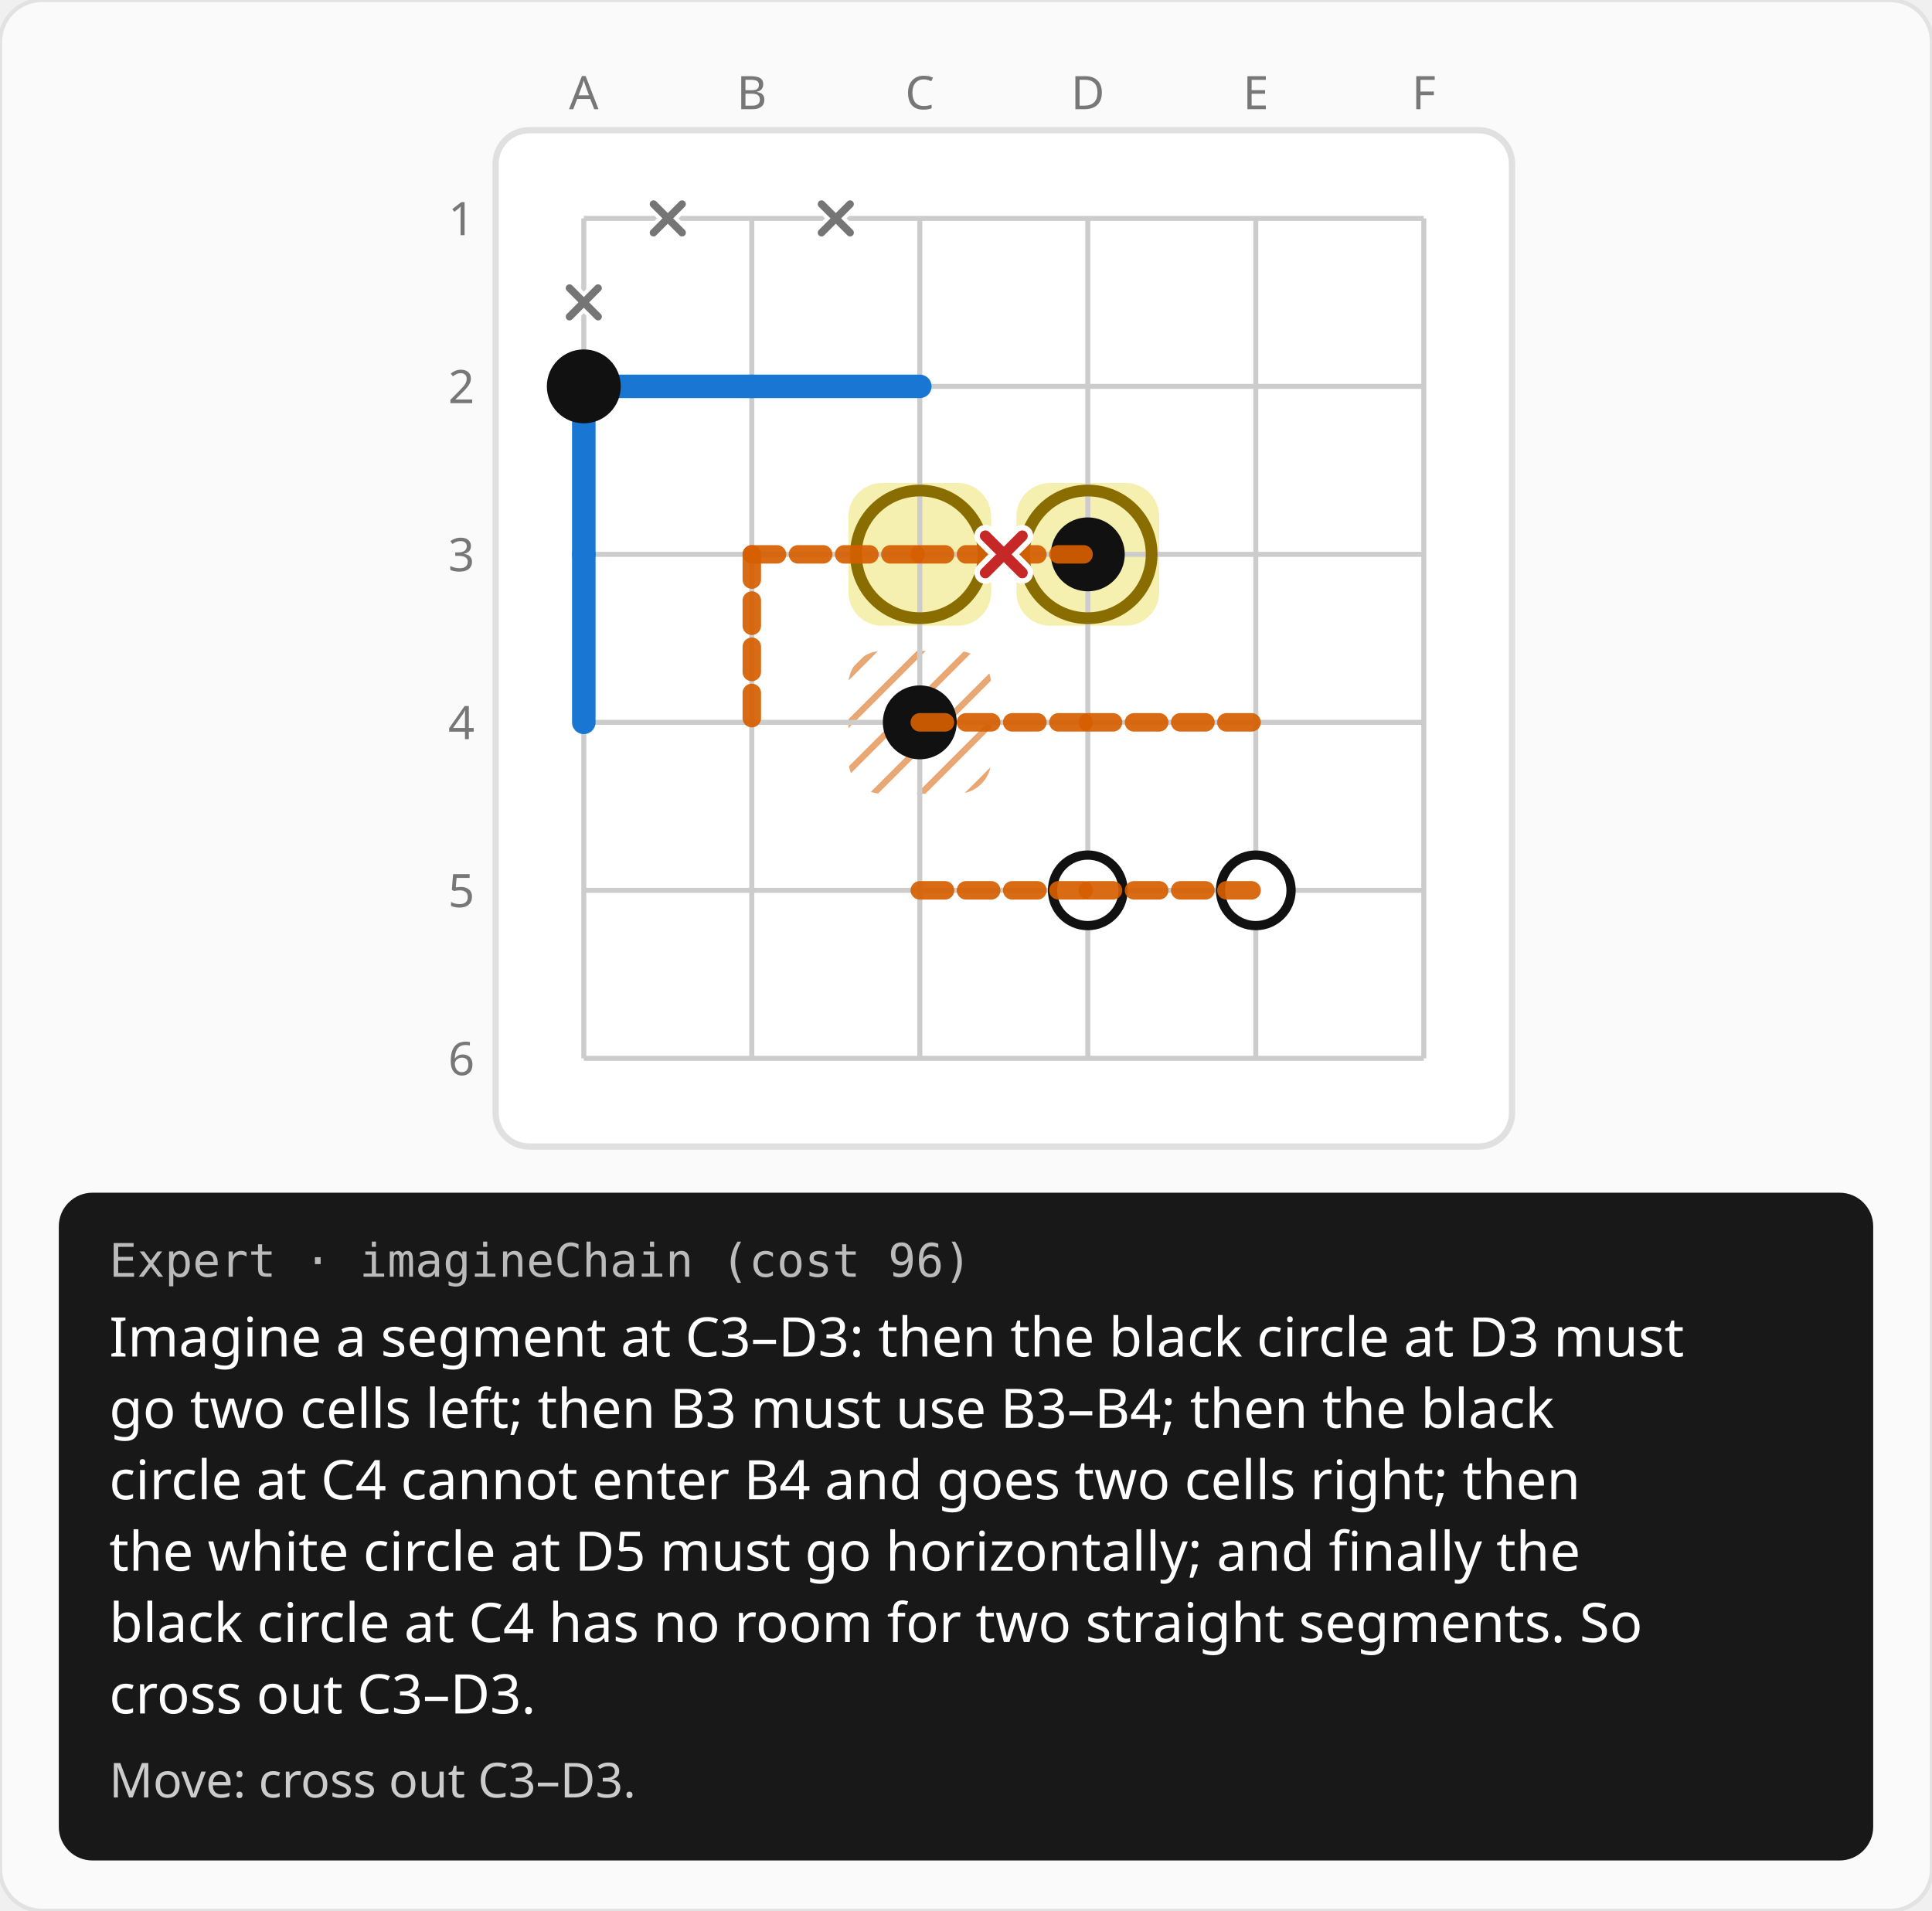
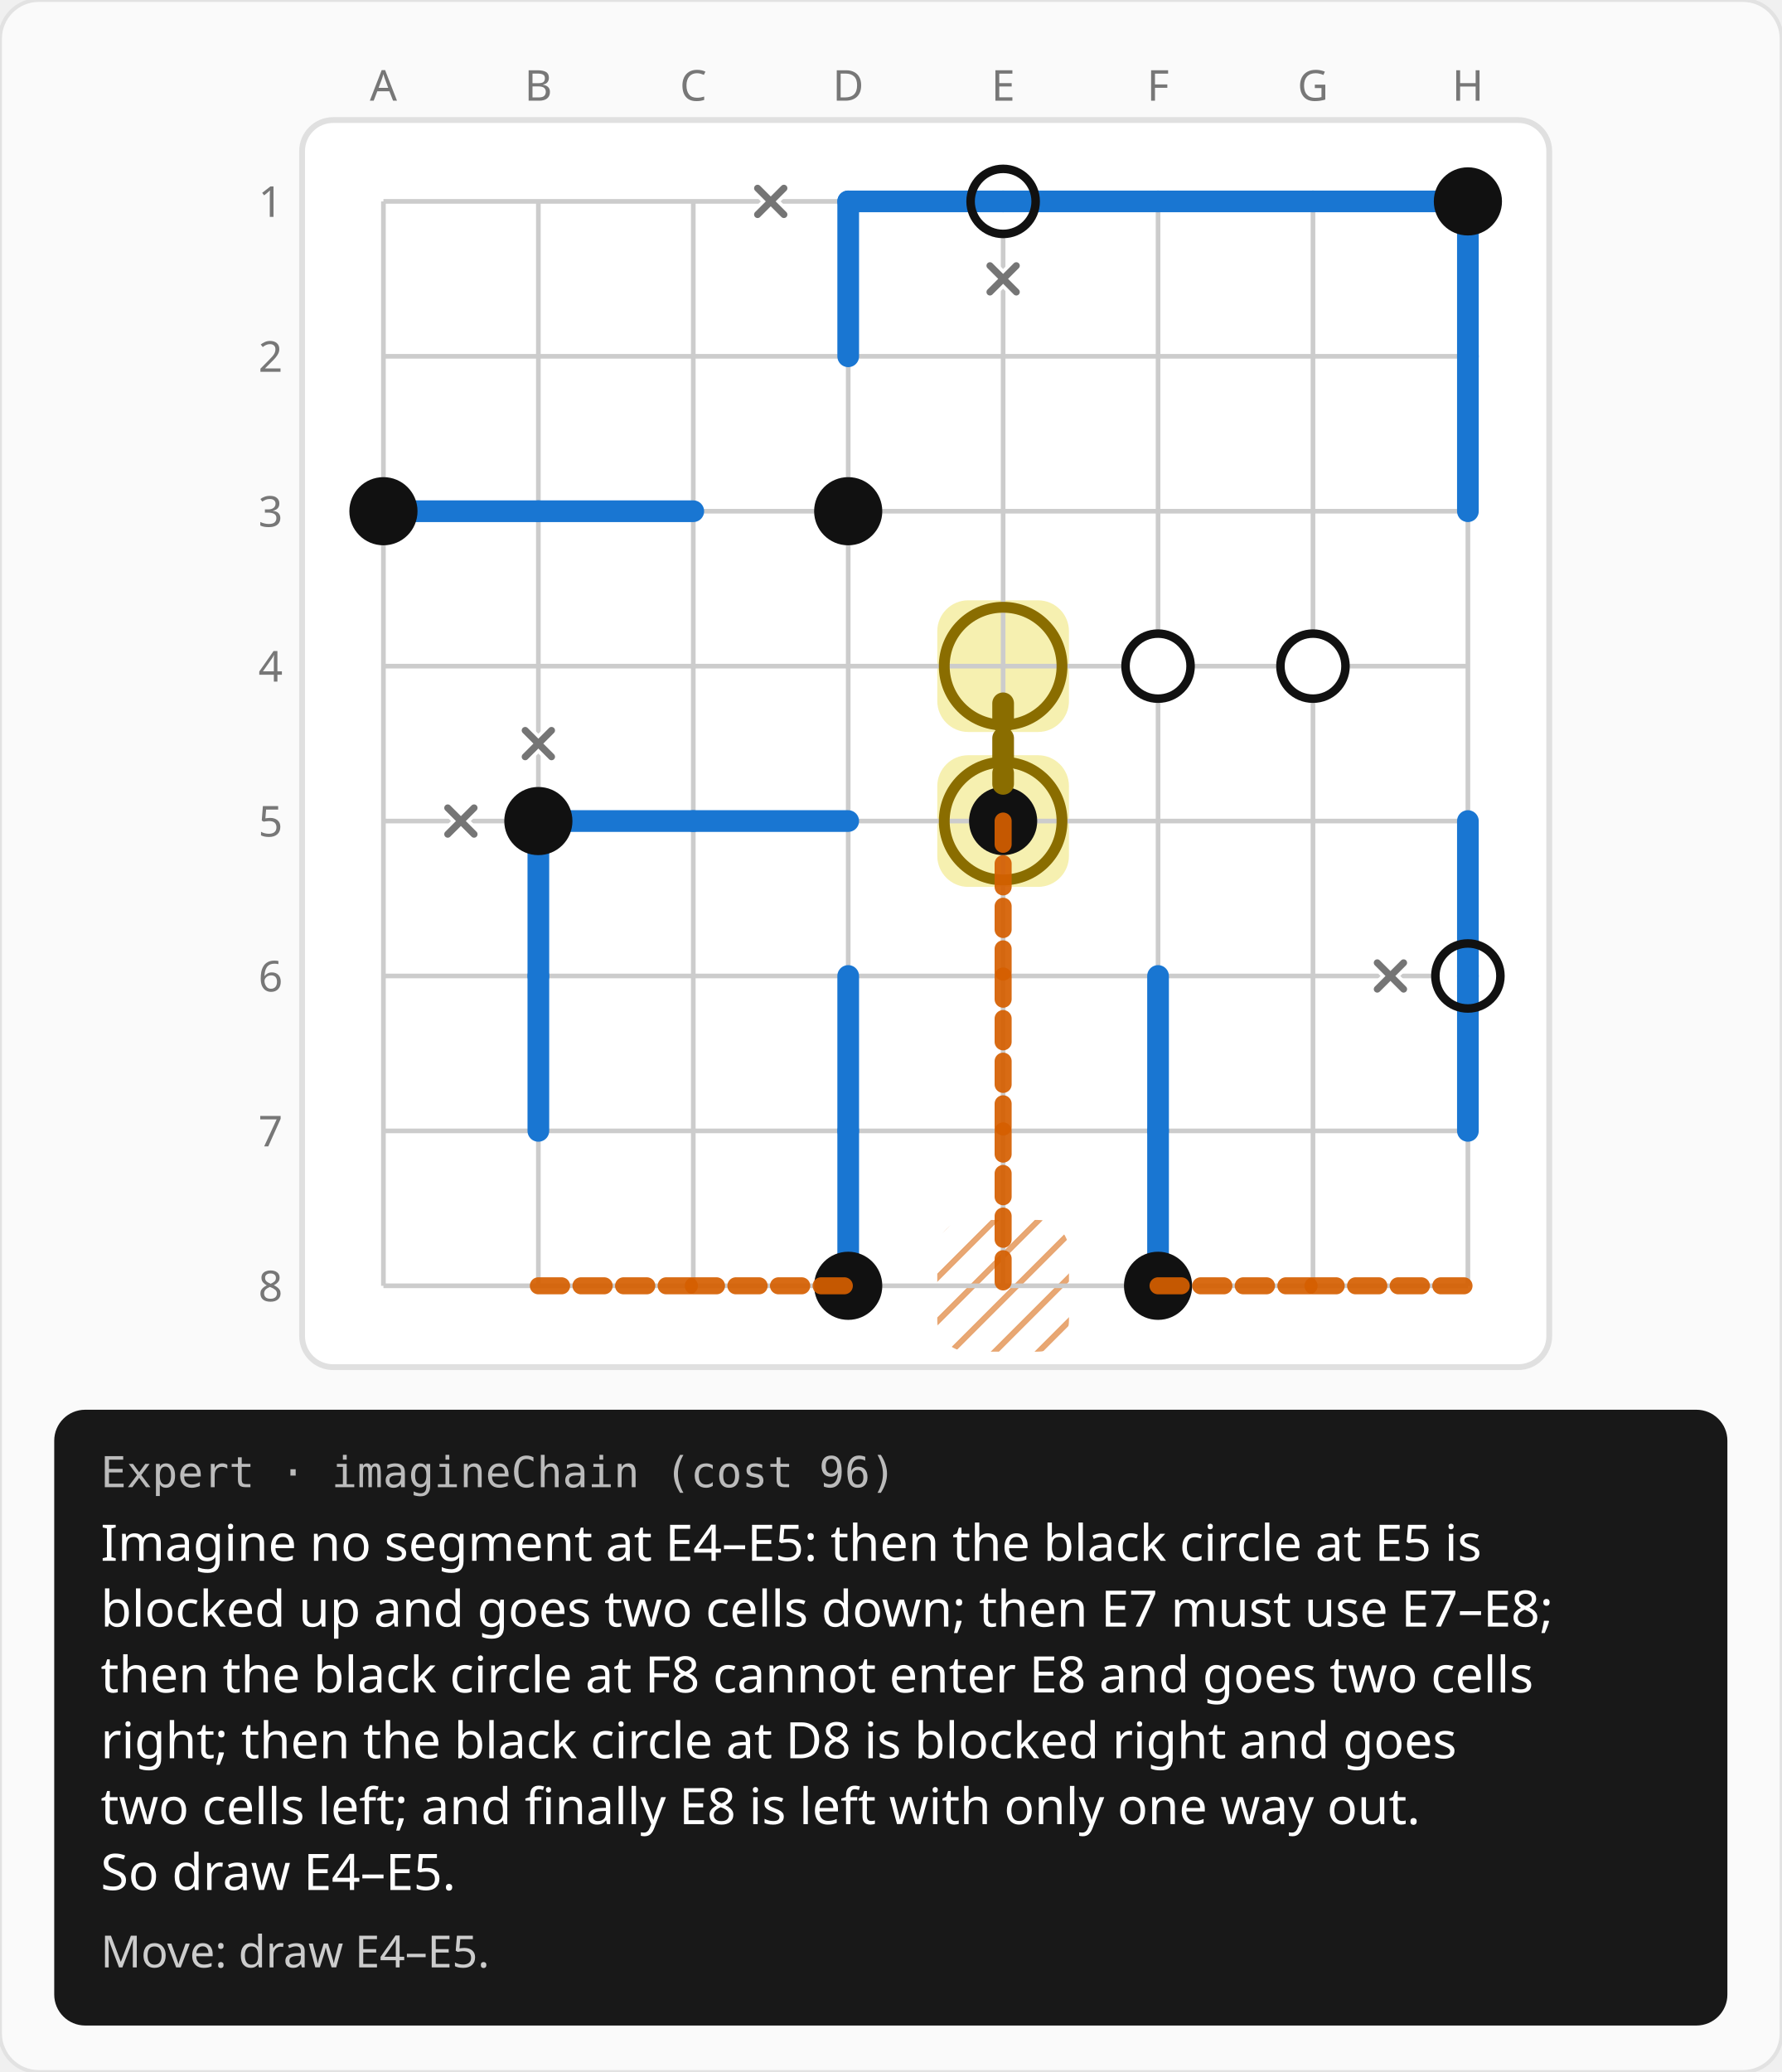
- <svg xmlns="http://www.w3.org/2000/svg" width="460" height="455" viewBox="0 0 460 455">
-   <rect width="460" height="455" rx="10" fill="#fafafa" stroke="#e2e2e2" />
+ <svg xmlns="http://www.w3.org/2000/svg" width="460" height="535" viewBox="0 0 460 535">
+   <rect width="460" height="535" rx="10" fill="#fafafa" stroke="#e2e2e2" />
  <defs>
    <pattern id="hatch" width="8" height="8" patternUnits="userSpaceOnUse" patternTransform="rotate(45)">
      <line x1="0" y1="0" x2="0" y2="8" stroke="#d55e00" stroke-width="3" opacity="0.55" />
    </pattern>
  </defs>
-   <g transform="translate(99 12)">
+   <g transform="translate(59 12)">
    <text x="40" y="14" fill="#777777" font-size="11" font-family="system-ui, sans-serif" text-anchor="middle">A</text>
    <text x="80" y="14" fill="#777777" font-size="11" font-family="system-ui, sans-serif" text-anchor="middle">B</text>
    <text x="120" y="14" fill="#777777" font-size="11" font-family="system-ui, sans-serif" text-anchor="middle">C</text>
    <text x="160" y="14" fill="#777777" font-size="11" font-family="system-ui, sans-serif" text-anchor="middle">D</text>
    <text x="200" y="14" fill="#777777" font-size="11" font-family="system-ui, sans-serif" text-anchor="middle">E</text>
    <text x="240" y="14" fill="#777777" font-size="11" font-family="system-ui, sans-serif" text-anchor="middle">F</text>
+     <text x="280" y="14" fill="#777777" font-size="11" font-family="system-ui, sans-serif" text-anchor="middle">G</text>
+     <text x="320" y="14" fill="#777777" font-size="11" font-family="system-ui, sans-serif" text-anchor="middle">H</text>
    <text x="14" y="44" fill="#777777" font-size="11" font-family="system-ui, sans-serif" text-anchor="end">1</text>
    <text x="14" y="84" fill="#777777" font-size="11" font-family="system-ui, sans-serif" text-anchor="end">2</text>
    <text x="14" y="124" fill="#777777" font-size="11" font-family="system-ui, sans-serif" text-anchor="end">3</text>
    <text x="14" y="164" fill="#777777" font-size="11" font-family="system-ui, sans-serif" text-anchor="end">4</text>
    <text x="14" y="204" fill="#777777" font-size="11" font-family="system-ui, sans-serif" text-anchor="end">5</text>
    <text x="14" y="244" fill="#777777" font-size="11" font-family="system-ui, sans-serif" text-anchor="end">6</text>
+     <text x="14" y="284" fill="#777777" font-size="11" font-family="system-ui, sans-serif" text-anchor="end">7</text>
+     <text x="14" y="324" fill="#777777" font-size="11" font-family="system-ui, sans-serif" text-anchor="end">8</text>
    <g transform="translate(18 18)">
-       <rect x="1" y="1" width="242" height="242" rx="8" fill="#ffffff" stroke="#e0e0e0" stroke-width="1.5" />
-       <rect x="85" y="125" width="34" height="34" rx="8" fill="url(#hatch)" />
-       <rect x="85" y="85" width="34" height="34" rx="8" fill="rgba(244,236,156,0.8)" />
-       <rect x="125" y="85" width="34" height="34" rx="8" fill="rgba(244,236,156,0.8)" />
-       <line x1="22" y1="22" x2="222" y2="22" stroke="#cccccc" stroke-width="1.2" />
-       <line x1="22" y1="62" x2="222" y2="62" stroke="#cccccc" stroke-width="1.2" />
-       <line x1="22" y1="102" x2="222" y2="102" stroke="#cccccc" stroke-width="1.2" />
-       <line x1="22" y1="142" x2="222" y2="142" stroke="#cccccc" stroke-width="1.2" />
-       <line x1="22" y1="182" x2="222" y2="182" stroke="#cccccc" stroke-width="1.2" />
-       <line x1="22" y1="222" x2="222" y2="222" stroke="#cccccc" stroke-width="1.2" />
-       <line x1="22" y1="22" x2="22" y2="222" stroke="#cccccc" stroke-width="1.2" />
-       <line x1="62" y1="22" x2="62" y2="222" stroke="#cccccc" stroke-width="1.2" />
-       <line x1="102" y1="22" x2="102" y2="222" stroke="#cccccc" stroke-width="1.2" />
-       <line x1="142" y1="22" x2="142" y2="222" stroke="#cccccc" stroke-width="1.2" />
-       <line x1="182" y1="22" x2="182" y2="222" stroke="#cccccc" stroke-width="1.2" />
-       <line x1="222" y1="22" x2="222" y2="222" stroke="#cccccc" stroke-width="1.2" />
-       <circle cx="142" cy="182" r="8.4" fill="#ffffff" />
-       <circle cx="182" cy="182" r="8.4" fill="#ffffff" />
-       <line x1="22" y1="62" x2="62" y2="62" stroke="#1976d2" stroke-width="5.6" stroke-linecap="round" />
-       <line x1="22" y1="62" x2="22" y2="102" stroke="#1976d2" stroke-width="5.6" stroke-linecap="round" />
-       <line x1="62" y1="62" x2="102" y2="62" stroke="#1976d2" stroke-width="5.6" stroke-linecap="round" />
-       <line x1="22" y1="102" x2="22" y2="142" stroke="#1976d2" stroke-width="5.6" stroke-linecap="round" />
-       <circle cx="22" cy="62" r="8.8" fill="#111111" />
+       <rect x="1" y="1" width="322" height="322" rx="8" fill="#ffffff" stroke="#e0e0e0" stroke-width="1.5" />
+       <rect x="165" y="285" width="34" height="34" rx="8" fill="url(#hatch)" />
+       <rect x="165" y="125" width="34" height="34" rx="8" fill="rgba(244,236,156,0.8)" />
+       <rect x="165" y="165" width="34" height="34" rx="8" fill="rgba(244,236,156,0.8)" />
+       <line x1="22" y1="22" x2="302" y2="22" stroke="#cccccc" stroke-width="1.2" />
+       <line x1="22" y1="62" x2="302" y2="62" stroke="#cccccc" stroke-width="1.2" />
+       <line x1="22" y1="102" x2="302" y2="102" stroke="#cccccc" stroke-width="1.2" />
+       <line x1="22" y1="142" x2="302" y2="142" stroke="#cccccc" stroke-width="1.2" />
+       <line x1="22" y1="182" x2="302" y2="182" stroke="#cccccc" stroke-width="1.2" />
+       <line x1="22" y1="222" x2="302" y2="222" stroke="#cccccc" stroke-width="1.2" />
+       <line x1="22" y1="262" x2="302" y2="262" stroke="#cccccc" stroke-width="1.2" />
+       <line x1="22" y1="302" x2="302" y2="302" stroke="#cccccc" stroke-width="1.2" />
+       <line x1="22" y1="22" x2="22" y2="302" stroke="#cccccc" stroke-width="1.2" />
+       <line x1="62" y1="22" x2="62" y2="302" stroke="#cccccc" stroke-width="1.2" />
+       <line x1="102" y1="22" x2="102" y2="302" stroke="#cccccc" stroke-width="1.2" />
+       <line x1="142" y1="22" x2="142" y2="302" stroke="#cccccc" stroke-width="1.2" />
+       <line x1="182" y1="22" x2="182" y2="302" stroke="#cccccc" stroke-width="1.2" />
+       <line x1="222" y1="22" x2="222" y2="302" stroke="#cccccc" stroke-width="1.2" />
+       <line x1="262" y1="22" x2="262" y2="302" stroke="#cccccc" stroke-width="1.2" />
+       <line x1="302" y1="22" x2="302" y2="302" stroke="#cccccc" stroke-width="1.2" />
+       <circle cx="182" cy="22" r="8.4" fill="#ffffff" />
+       <circle cx="222" cy="142" r="8.4" fill="#ffffff" />
+       <circle cx="262" cy="142" r="8.4" fill="#ffffff" />
+       <circle cx="302" cy="222" r="8.4" fill="#ffffff" />
+       <line x1="142" y1="22" x2="182" y2="22" stroke="#1976d2" stroke-width="5.6" stroke-linecap="round" />
+       <line x1="142" y1="22" x2="142" y2="62" stroke="#1976d2" stroke-width="5.6" stroke-linecap="round" />
+       <line x1="182" y1="22" x2="222" y2="22" stroke="#1976d2" stroke-width="5.6" stroke-linecap="round" />
+       <line x1="222" y1="22" x2="262" y2="22" stroke="#1976d2" stroke-width="5.6" stroke-linecap="round" />
+       <line x1="262" y1="22" x2="302" y2="22" stroke="#1976d2" stroke-width="5.6" stroke-linecap="round" />
+       <line x1="302" y1="22" x2="302" y2="62" stroke="#1976d2" stroke-width="5.6" stroke-linecap="round" />
+       <line x1="302" y1="62" x2="302" y2="102" stroke="#1976d2" stroke-width="5.6" stroke-linecap="round" />
+       <line x1="22" y1="102" x2="62" y2="102" stroke="#1976d2" stroke-width="5.6" stroke-linecap="round" />
+       <line x1="62" y1="102" x2="102" y2="102" stroke="#1976d2" stroke-width="5.6" stroke-linecap="round" />
+       <line x1="62" y1="182" x2="102" y2="182" stroke="#1976d2" stroke-width="5.6" stroke-linecap="round" />
+       <line x1="62" y1="182" x2="62" y2="222" stroke="#1976d2" stroke-width="5.6" stroke-linecap="round" />
+       <line x1="102" y1="182" x2="142" y2="182" stroke="#1976d2" stroke-width="5.6" stroke-linecap="round" />
+       <line x1="302" y1="182" x2="302" y2="222" stroke="#1976d2" stroke-width="5.6" stroke-linecap="round" />
+       <line x1="62" y1="222" x2="62" y2="262" stroke="#1976d2" stroke-width="5.6" stroke-linecap="round" />
+       <line x1="142" y1="222" x2="142" y2="262" stroke="#1976d2" stroke-width="5.6" stroke-linecap="round" />
+       <line x1="222" y1="222" x2="222" y2="262" stroke="#1976d2" stroke-width="5.6" stroke-linecap="round" />
+       <line x1="302" y1="222" x2="302" y2="262" stroke="#1976d2" stroke-width="5.6" stroke-linecap="round" />
+       <line x1="142" y1="262" x2="142" y2="302" stroke="#1976d2" stroke-width="5.6" stroke-linecap="round" />
+       <line x1="222" y1="262" x2="222" y2="302" stroke="#1976d2" stroke-width="5.6" stroke-linecap="round" />
+       <circle cx="182" cy="22" r="8.4" fill="none" stroke="#111111" stroke-width="2.2" />
+       <circle cx="302" cy="22" r="8.8" fill="#111111" />
+       <circle cx="22" cy="102" r="8.8" fill="#111111" />
      <circle cx="142" cy="102" r="8.8" fill="#111111" />
-       <circle cx="102" cy="142" r="8.8" fill="#111111" />
-       <circle cx="142" cy="182" r="8.4" fill="none" stroke="#111111" stroke-width="2.2" />
-       <circle cx="182" cy="182" r="8.4" fill="none" stroke="#111111" stroke-width="2.2" />
-       <path d="M38.6 18.6L45.4 25.4M38.6 25.4L45.4 18.6" stroke="#ffffff" stroke-width="3.6" stroke-linecap="round" />
-       <path d="M38.6 18.6L45.4 25.4M38.6 25.4L45.4 18.6" stroke="#757575" stroke-width="1.8" stroke-linecap="round" />
-       <path d="M18.6 38.6L25.4 45.4M18.6 45.4L25.4 38.6" stroke="#ffffff" stroke-width="3.6" stroke-linecap="round" />
-       <path d="M18.6 38.6L25.4 45.4M18.6 45.4L25.4 38.6" stroke="#757575" stroke-width="1.8" stroke-linecap="round" />
-       <path d="M78.6 18.6L85.4 25.4M78.6 25.4L85.4 18.6" stroke="#ffffff" stroke-width="3.6" stroke-linecap="round" />
-       <path d="M78.6 18.6L85.4 25.4M78.6 25.4L85.4 18.6" stroke="#757575" stroke-width="1.8" stroke-linecap="round" />
-       <circle cx="102" cy="102" r="15.2" fill="none" stroke="#8a6d00" stroke-width="2.8" />
-       <circle cx="142" cy="102" r="15.2" fill="none" stroke="#8a6d00" stroke-width="2.8" />
-       <line x1="102" y1="102" x2="142" y2="102" stroke="#d55e00" stroke-width="4.4" stroke-linecap="round" stroke-dasharray="6 5" opacity="0.92" />
-       <line x1="62" y1="102" x2="102" y2="102" stroke="#d55e00" stroke-width="4.4" stroke-linecap="round" stroke-dasharray="6 5" opacity="0.92" />
-       <line x1="62" y1="102" x2="62" y2="142" stroke="#d55e00" stroke-width="4.4" stroke-linecap="round" stroke-dasharray="6 5" opacity="0.92" />
-       <line x1="102" y1="142" x2="142" y2="142" stroke="#d55e00" stroke-width="4.4" stroke-linecap="round" stroke-dasharray="6 5" opacity="0.92" />
-       <line x1="142" y1="142" x2="182" y2="142" stroke="#d55e00" stroke-width="4.4" stroke-linecap="round" stroke-dasharray="6 5" opacity="0.92" />
-       <line x1="102" y1="182" x2="142" y2="182" stroke="#d55e00" stroke-width="4.4" stroke-linecap="round" stroke-dasharray="6 5" opacity="0.92" />
-       <line x1="142" y1="182" x2="182" y2="182" stroke="#d55e00" stroke-width="4.4" stroke-linecap="round" stroke-dasharray="6 5" opacity="0.92" />
-       <path d="M117.6 97.6L126.4 106.4M117.6 106.4L126.4 97.6" stroke="#ffffff" stroke-width="5.2" stroke-linecap="round" />
-       <path d="M117.6 97.6L126.4 106.4M117.6 106.4L126.4 97.6" stroke="#c62828" stroke-width="2.6" stroke-linecap="round" />
+       <circle cx="222" cy="142" r="8.4" fill="none" stroke="#111111" stroke-width="2.2" />
+       <circle cx="262" cy="142" r="8.4" fill="none" stroke="#111111" stroke-width="2.2" />
+       <circle cx="62" cy="182" r="8.8" fill="#111111" />
+       <circle cx="182" cy="182" r="8.8" fill="#111111" />
+       <circle cx="302" cy="222" r="8.4" fill="none" stroke="#111111" stroke-width="2.2" />
+       <circle cx="142" cy="302" r="8.8" fill="#111111" />
+       <circle cx="222" cy="302" r="8.8" fill="#111111" />
+       <path d="M118.6 18.6L125.4 25.4M118.6 25.4L125.4 18.6" stroke="#ffffff" stroke-width="3.6" stroke-linecap="round" />
+       <path d="M118.6 18.6L125.4 25.4M118.6 25.4L125.4 18.6" stroke="#757575" stroke-width="1.8" stroke-linecap="round" />
+       <path d="M178.6 38.6L185.4 45.4M178.6 45.4L185.4 38.6" stroke="#ffffff" stroke-width="3.6" stroke-linecap="round" />
+       <path d="M178.6 38.6L185.4 45.4M178.6 45.4L185.4 38.6" stroke="#757575" stroke-width="1.8" stroke-linecap="round" />
+       <path d="M58.6 158.6L65.4 165.4M58.6 165.4L65.4 158.6" stroke="#ffffff" stroke-width="3.6" stroke-linecap="round" />
+       <path d="M58.6 158.6L65.4 165.4M58.6 165.4L65.4 158.6" stroke="#757575" stroke-width="1.8" stroke-linecap="round" />
+       <path d="M38.6 178.6L45.4 185.4M38.6 185.4L45.4 178.6" stroke="#ffffff" stroke-width="3.6" stroke-linecap="round" />
+       <path d="M38.6 178.6L45.4 185.4M38.6 185.4L45.4 178.6" stroke="#757575" stroke-width="1.8" stroke-linecap="round" />
+       <path d="M278.6 218.6L285.4 225.4M278.6 225.4L285.4 218.6" stroke="#ffffff" stroke-width="3.6" stroke-linecap="round" />
+       <path d="M278.6 218.6L285.4 225.4M278.6 225.4L285.4 218.6" stroke="#757575" stroke-width="1.8" stroke-linecap="round" />
+       <circle cx="182" cy="142" r="15.2" fill="none" stroke="#8a6d00" stroke-width="2.8" />
+       <circle cx="182" cy="182" r="15.2" fill="none" stroke="#8a6d00" stroke-width="2.8" />
+       <line x1="182" y1="182" x2="182" y2="222" stroke="#d55e00" stroke-width="4.4" stroke-linecap="round" stroke-dasharray="6 5" opacity="0.92" />
+       <line x1="182" y1="222" x2="182" y2="262" stroke="#d55e00" stroke-width="4.4" stroke-linecap="round" stroke-dasharray="6 5" opacity="0.92" />
+       <line x1="182" y1="262" x2="182" y2="302" stroke="#d55e00" stroke-width="4.4" stroke-linecap="round" stroke-dasharray="6 5" opacity="0.92" />
+       <line x1="62" y1="302" x2="102" y2="302" stroke="#d55e00" stroke-width="4.4" stroke-linecap="round" stroke-dasharray="6 5" opacity="0.92" />
+       <line x1="102" y1="302" x2="142" y2="302" stroke="#d55e00" stroke-width="4.4" stroke-linecap="round" stroke-dasharray="6 5" opacity="0.92" />
+       <line x1="222" y1="302" x2="262" y2="302" stroke="#d55e00" stroke-width="4.4" stroke-linecap="round" stroke-dasharray="6 5" opacity="0.92" />
+       <line x1="262" y1="302" x2="302" y2="302" stroke="#d55e00" stroke-width="4.4" stroke-linecap="round" stroke-dasharray="6 5" opacity="0.92" />
+       <line x1="182" y1="151.6" x2="182" y2="172.4" stroke="#8a6d00" stroke-width="5.6" stroke-linecap="round" stroke-dasharray="5 4" />
    </g>
  </g>
-   <rect x="14" y="284" width="432" height="159" rx="8" fill="#181818" />
-   <text x="26" y="304" fill="#bbbbbb" font-size="11" font-family="ui-monospace, Menlo, monospace">Expert · imagineChain (cost 96)</text>
-   <text x="26" y="323" fill="#ffffff" font-size="13" font-family="system-ui, sans-serif">Imagine a segment at C3–D3: then the black circle at D3 must</text>
-   <text x="26" y="340" fill="#ffffff" font-size="13" font-family="system-ui, sans-serif">go two cells left; then B3 must use B3–B4; then the black</text>
-   <text x="26" y="357" fill="#ffffff" font-size="13" font-family="system-ui, sans-serif">circle at C4 cannot enter B4 and goes two cells right; then</text>
-   <text x="26" y="374" fill="#ffffff" font-size="13" font-family="system-ui, sans-serif">the white circle at D5 must go horizontally; and finally the</text>
-   <text x="26" y="391" fill="#ffffff" font-size="13" font-family="system-ui, sans-serif">black circle at C4 has no room for two straight segments. So</text>
-   <text x="26" y="408" fill="#ffffff" font-size="13" font-family="system-ui, sans-serif">cross out C3–D3.</text>
-   <text x="26" y="428" fill="#cccccc" font-size="11.5" font-family="system-ui, sans-serif">Move: cross out C3–D3.</text>
+   <rect x="14" y="364" width="432" height="159" rx="8" fill="#181818" />
+   <text x="26" y="384" fill="#bbbbbb" font-size="11" font-family="ui-monospace, Menlo, monospace">Expert · imagineChain (cost 96)</text>
+   <text x="26" y="403" fill="#ffffff" font-size="13" font-family="system-ui, sans-serif">Imagine no segment at E4–E5: then the black circle at E5 is</text>
+   <text x="26" y="420" fill="#ffffff" font-size="13" font-family="system-ui, sans-serif">blocked up and goes two cells down; then E7 must use E7–E8;</text>
+   <text x="26" y="437" fill="#ffffff" font-size="13" font-family="system-ui, sans-serif">then the black circle at F8 cannot enter E8 and goes two cells</text>
+   <text x="26" y="454" fill="#ffffff" font-size="13" font-family="system-ui, sans-serif">right; then the black circle at D8 is blocked right and goes</text>
+   <text x="26" y="471" fill="#ffffff" font-size="13" font-family="system-ui, sans-serif">two cells left; and finally E8 is left with only one way out.</text>
+   <text x="26" y="488" fill="#ffffff" font-size="13" font-family="system-ui, sans-serif">So draw E4–E5.</text>
+   <text x="26" y="508" fill="#cccccc" font-size="11.5" font-family="system-ui, sans-serif">Move: draw E4–E5.</text>
</svg>
